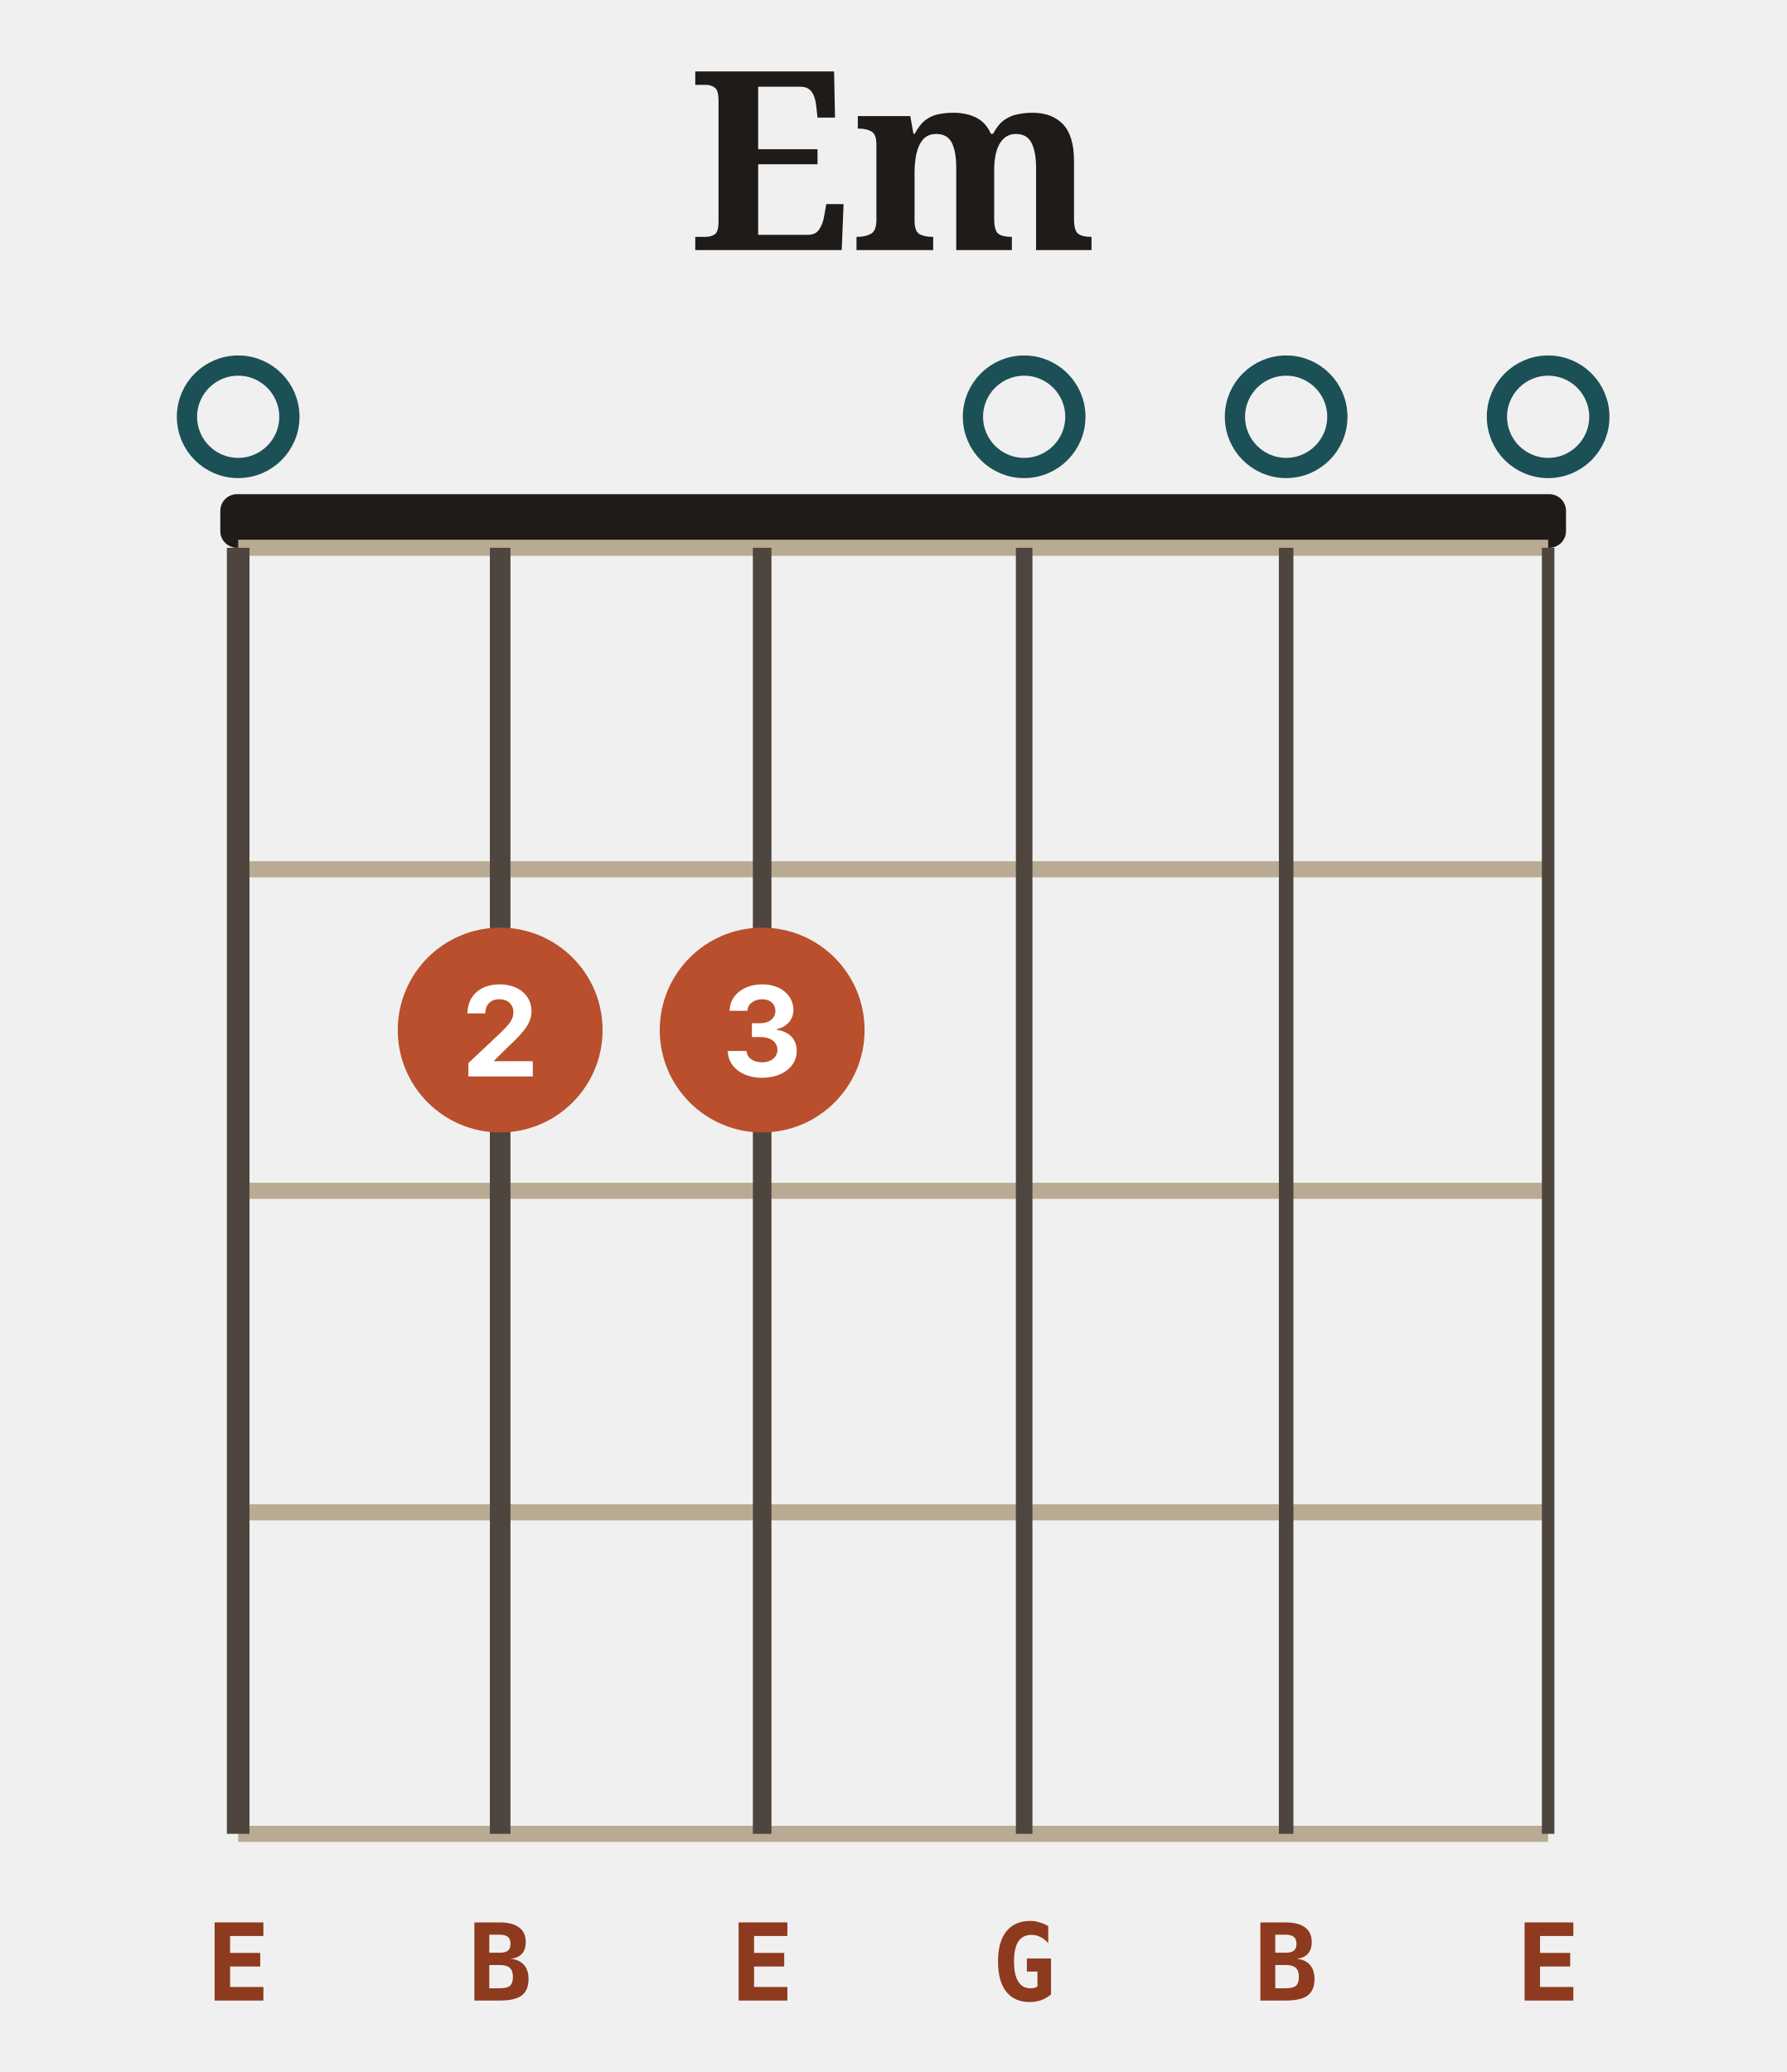
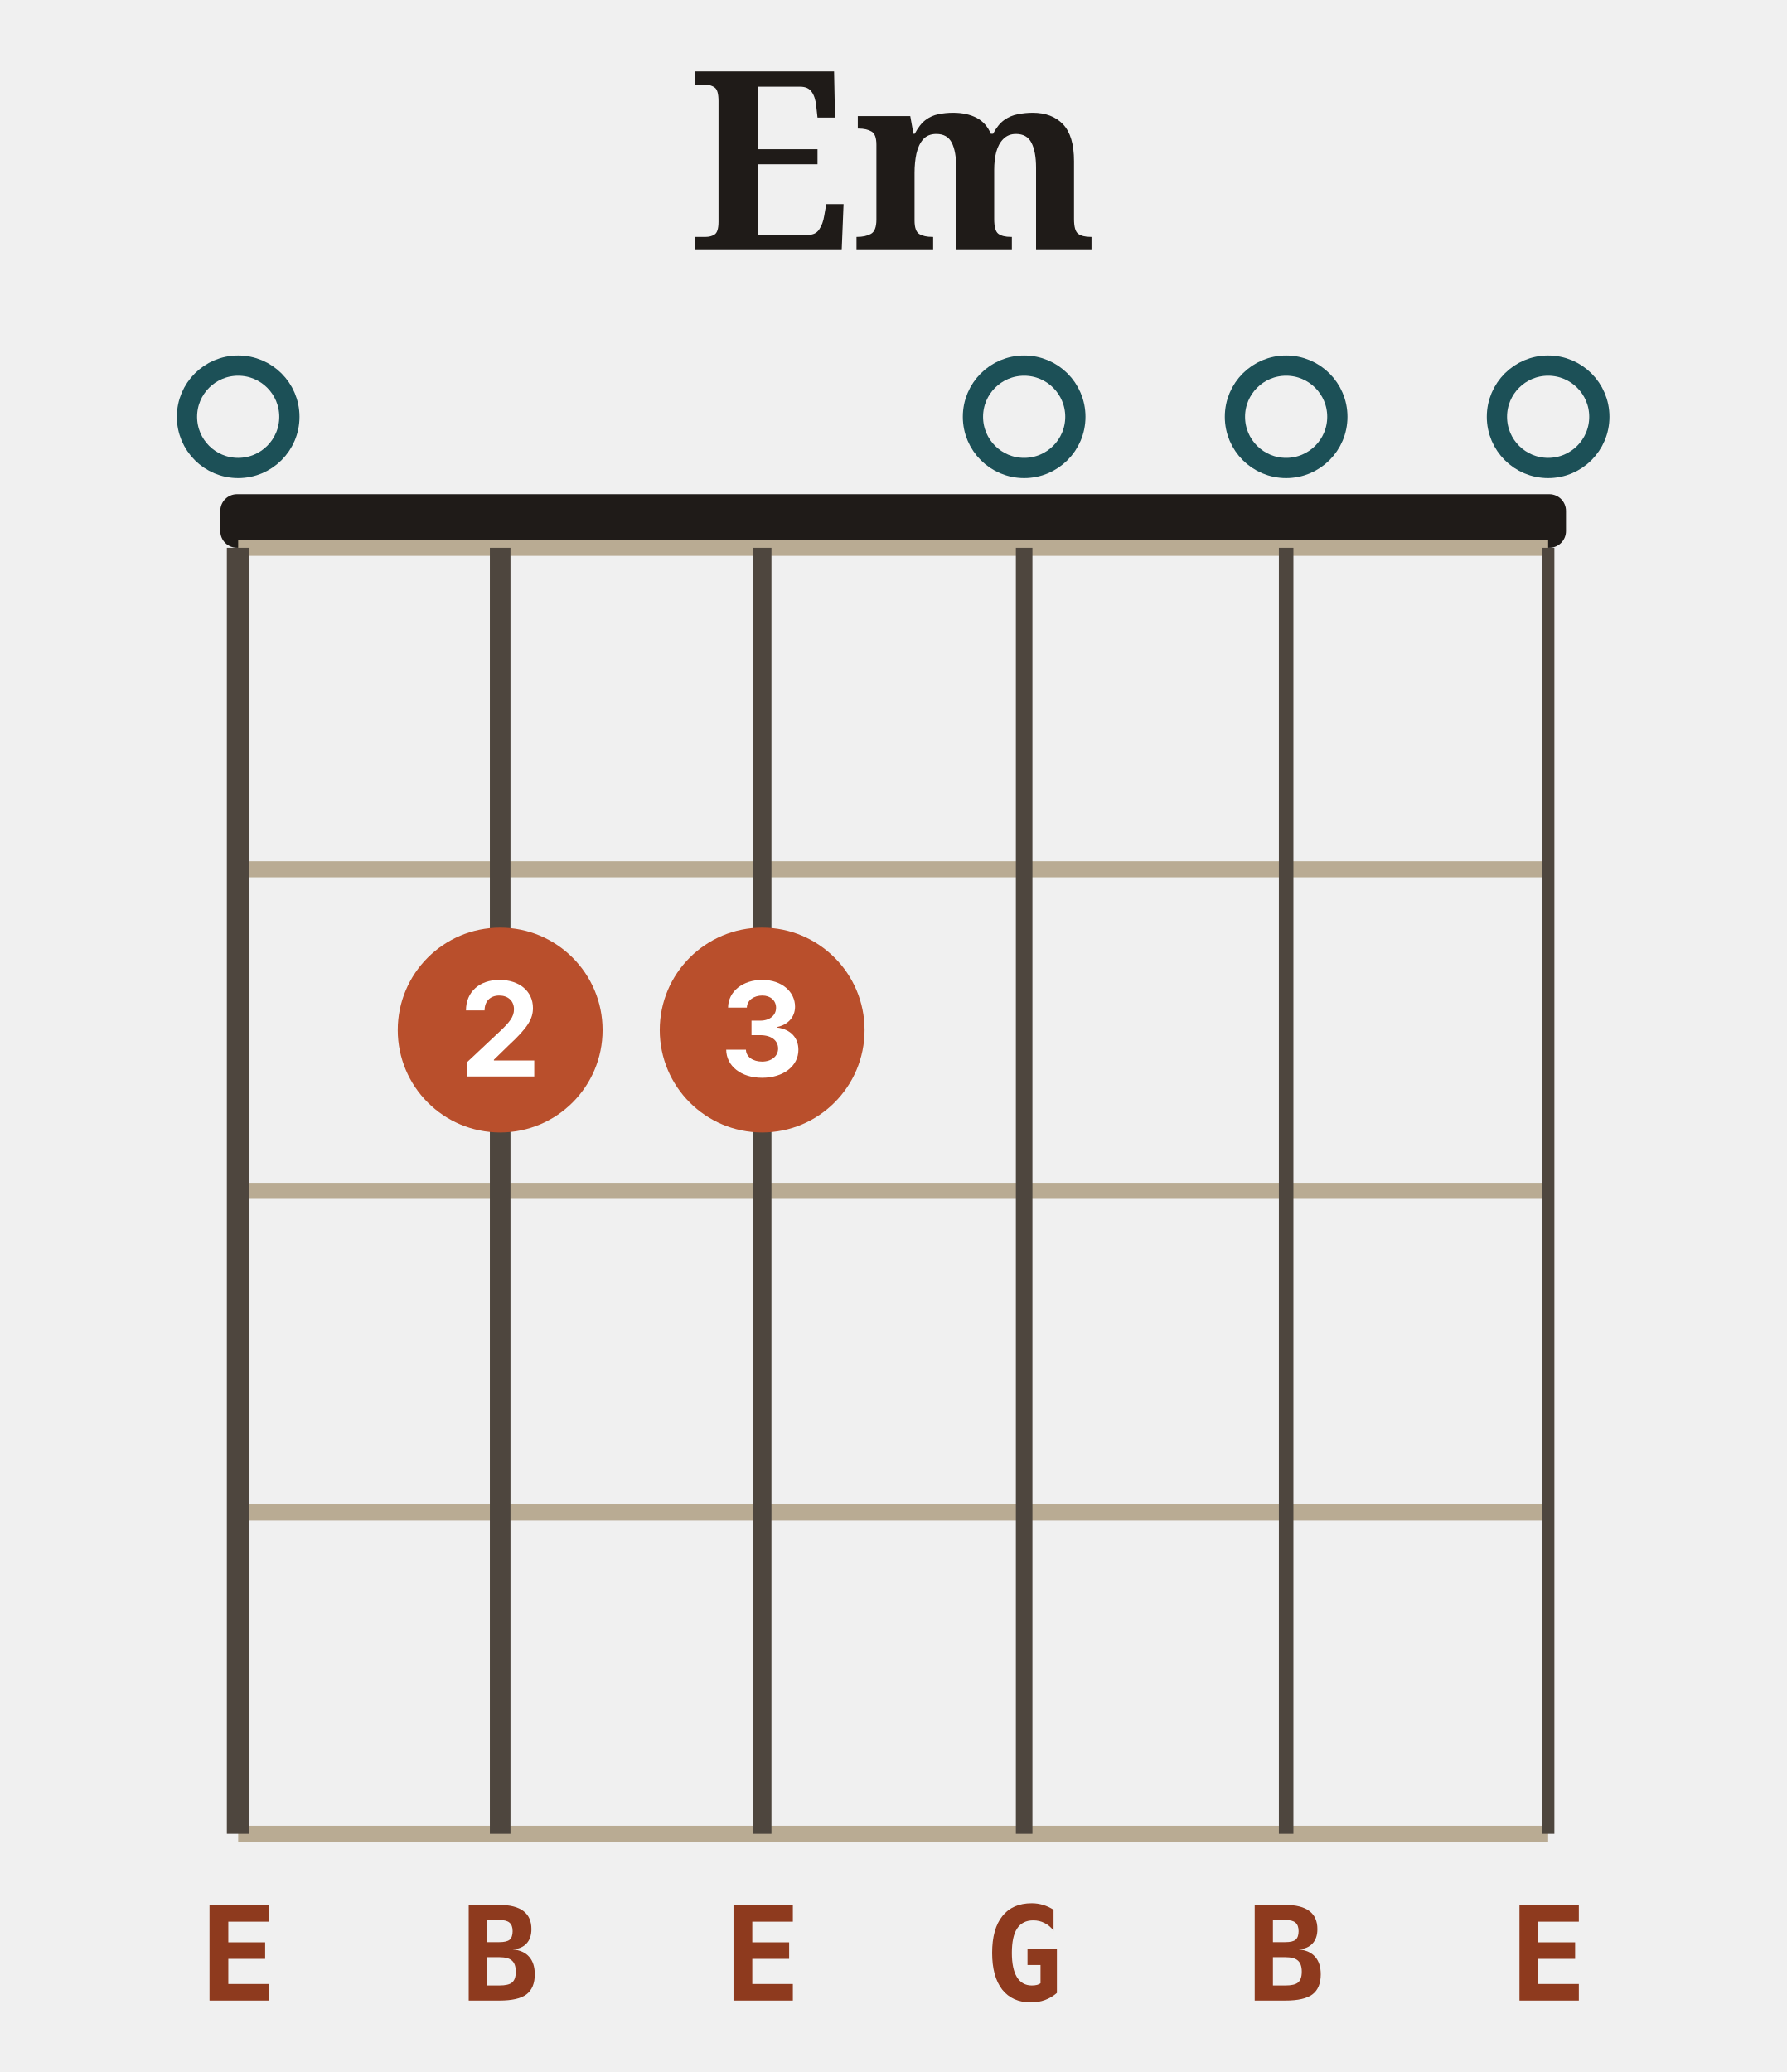
<svg xmlns="http://www.w3.org/2000/svg" width="150" height="174" viewBox="0 0 150 174" font-family="Inter, 'DejaVu Sans', sans-serif">
  <text x="75.0" y="21" text-anchor="middle" font-family="'EB Garamond', Georgia, serif" font-size="21" font-weight="700" fill="#1F1B18">Em</text>
  <circle cx="20.0" cy="35.0" r="4.3" fill="none" stroke="#1C5057" stroke-width="1.7" />
  <circle cx="86.0" cy="35.0" r="4.3" fill="none" stroke="#1C5057" stroke-width="1.7" />
  <circle cx="108.0" cy="35.0" r="4.3" fill="none" stroke="#1C5057" stroke-width="1.7" />
  <circle cx="130.0" cy="35.0" r="4.3" fill="none" stroke="#1C5057" stroke-width="1.7" />
  <rect x="18.5" y="41.5" width="113.0" height="4.5" rx="1.4" fill="#1F1B18" />
  <line x1="20.0" y1="46.0" x2="130.0" y2="46.0" stroke="#B9AB93" stroke-width="1.35" />
  <line x1="20.0" y1="73.0" x2="130.0" y2="73.0" stroke="#B9AB93" stroke-width="1.35" />
  <line x1="20.0" y1="100.0" x2="130.0" y2="100.0" stroke="#B9AB93" stroke-width="1.35" />
  <line x1="20.0" y1="127.0" x2="130.0" y2="127.0" stroke="#B9AB93" stroke-width="1.35" />
  <line x1="20.0" y1="154.0" x2="130.0" y2="154.0" stroke="#B9AB93" stroke-width="1.35" />
  <line x1="20.0" y1="46.0" x2="20.0" y2="154.0" stroke="#4E463E" stroke-width="1.90" />
  <line x1="42.0" y1="46.0" x2="42.0" y2="154.0" stroke="#4E463E" stroke-width="1.73" />
  <line x1="64.0" y1="46.0" x2="64.0" y2="154.0" stroke="#4E463E" stroke-width="1.56" />
  <line x1="86.0" y1="46.0" x2="86.0" y2="154.0" stroke="#4E463E" stroke-width="1.39" />
  <line x1="108.0" y1="46.0" x2="108.0" y2="154.0" stroke="#4E463E" stroke-width="1.22" />
  <line x1="130.0" y1="46.0" x2="130.0" y2="154.0" stroke="#4E463E" stroke-width="1.05" />
  <circle cx="42.0" cy="86.5" r="8.6" fill="#B94F2C" />
-   <text x="42.0" y="90.4" text-anchor="middle" font-size="10.5" font-weight="700" fill="#fff">2</text>
+   <text x="42.0" y="90.4" text-anchor="middle" font-size="11" font-weight="700" fill="#fff">2</text>
  <circle cx="64.0" cy="86.5" r="8.6" fill="#B94F2C" />
-   <text x="64.0" y="90.4" text-anchor="middle" font-size="10.5" font-weight="700" fill="#fff">3</text>
-   <text x="20.0" y="168.0" text-anchor="middle" font-family="'JetBrains Mono', monospace" font-size="9" font-weight="700" fill="#8E3A1E">E</text>
-   <text x="42.0" y="168.0" text-anchor="middle" font-family="'JetBrains Mono', monospace" font-size="9" font-weight="700" fill="#8E3A1E">B</text>
-   <text x="64.0" y="168.0" text-anchor="middle" font-family="'JetBrains Mono', monospace" font-size="9" font-weight="700" fill="#8E3A1E">E</text>
-   <text x="86.0" y="168.0" text-anchor="middle" font-family="'JetBrains Mono', monospace" font-size="9" font-weight="700" fill="#8E3A1E">G</text>
-   <text x="108.0" y="168.0" text-anchor="middle" font-family="'JetBrains Mono', monospace" font-size="9" font-weight="700" fill="#8E3A1E">B</text>
-   <text x="130.0" y="168.0" text-anchor="middle" font-family="'JetBrains Mono', monospace" font-size="9" font-weight="700" fill="#8E3A1E">E</text>
+   <text x="64.0" y="90.4" text-anchor="middle" font-size="11" font-weight="700" fill="#fff">3</text>
+   <text x="20.0" y="168.0" text-anchor="middle" font-family="'JetBrains Mono', monospace" font-size="11" font-weight="700" fill="#8E3A1E">E</text>
+   <text x="42.0" y="168.0" text-anchor="middle" font-family="'JetBrains Mono', monospace" font-size="11" font-weight="700" fill="#8E3A1E">B</text>
+   <text x="64.0" y="168.0" text-anchor="middle" font-family="'JetBrains Mono', monospace" font-size="11" font-weight="700" fill="#8E3A1E">E</text>
+   <text x="86.0" y="168.0" text-anchor="middle" font-family="'JetBrains Mono', monospace" font-size="11" font-weight="700" fill="#8E3A1E">G</text>
+   <text x="108.0" y="168.0" text-anchor="middle" font-family="'JetBrains Mono', monospace" font-size="11" font-weight="700" fill="#8E3A1E">B</text>
+   <text x="130.0" y="168.0" text-anchor="middle" font-family="'JetBrains Mono', monospace" font-size="11" font-weight="700" fill="#8E3A1E">E</text>
</svg>
